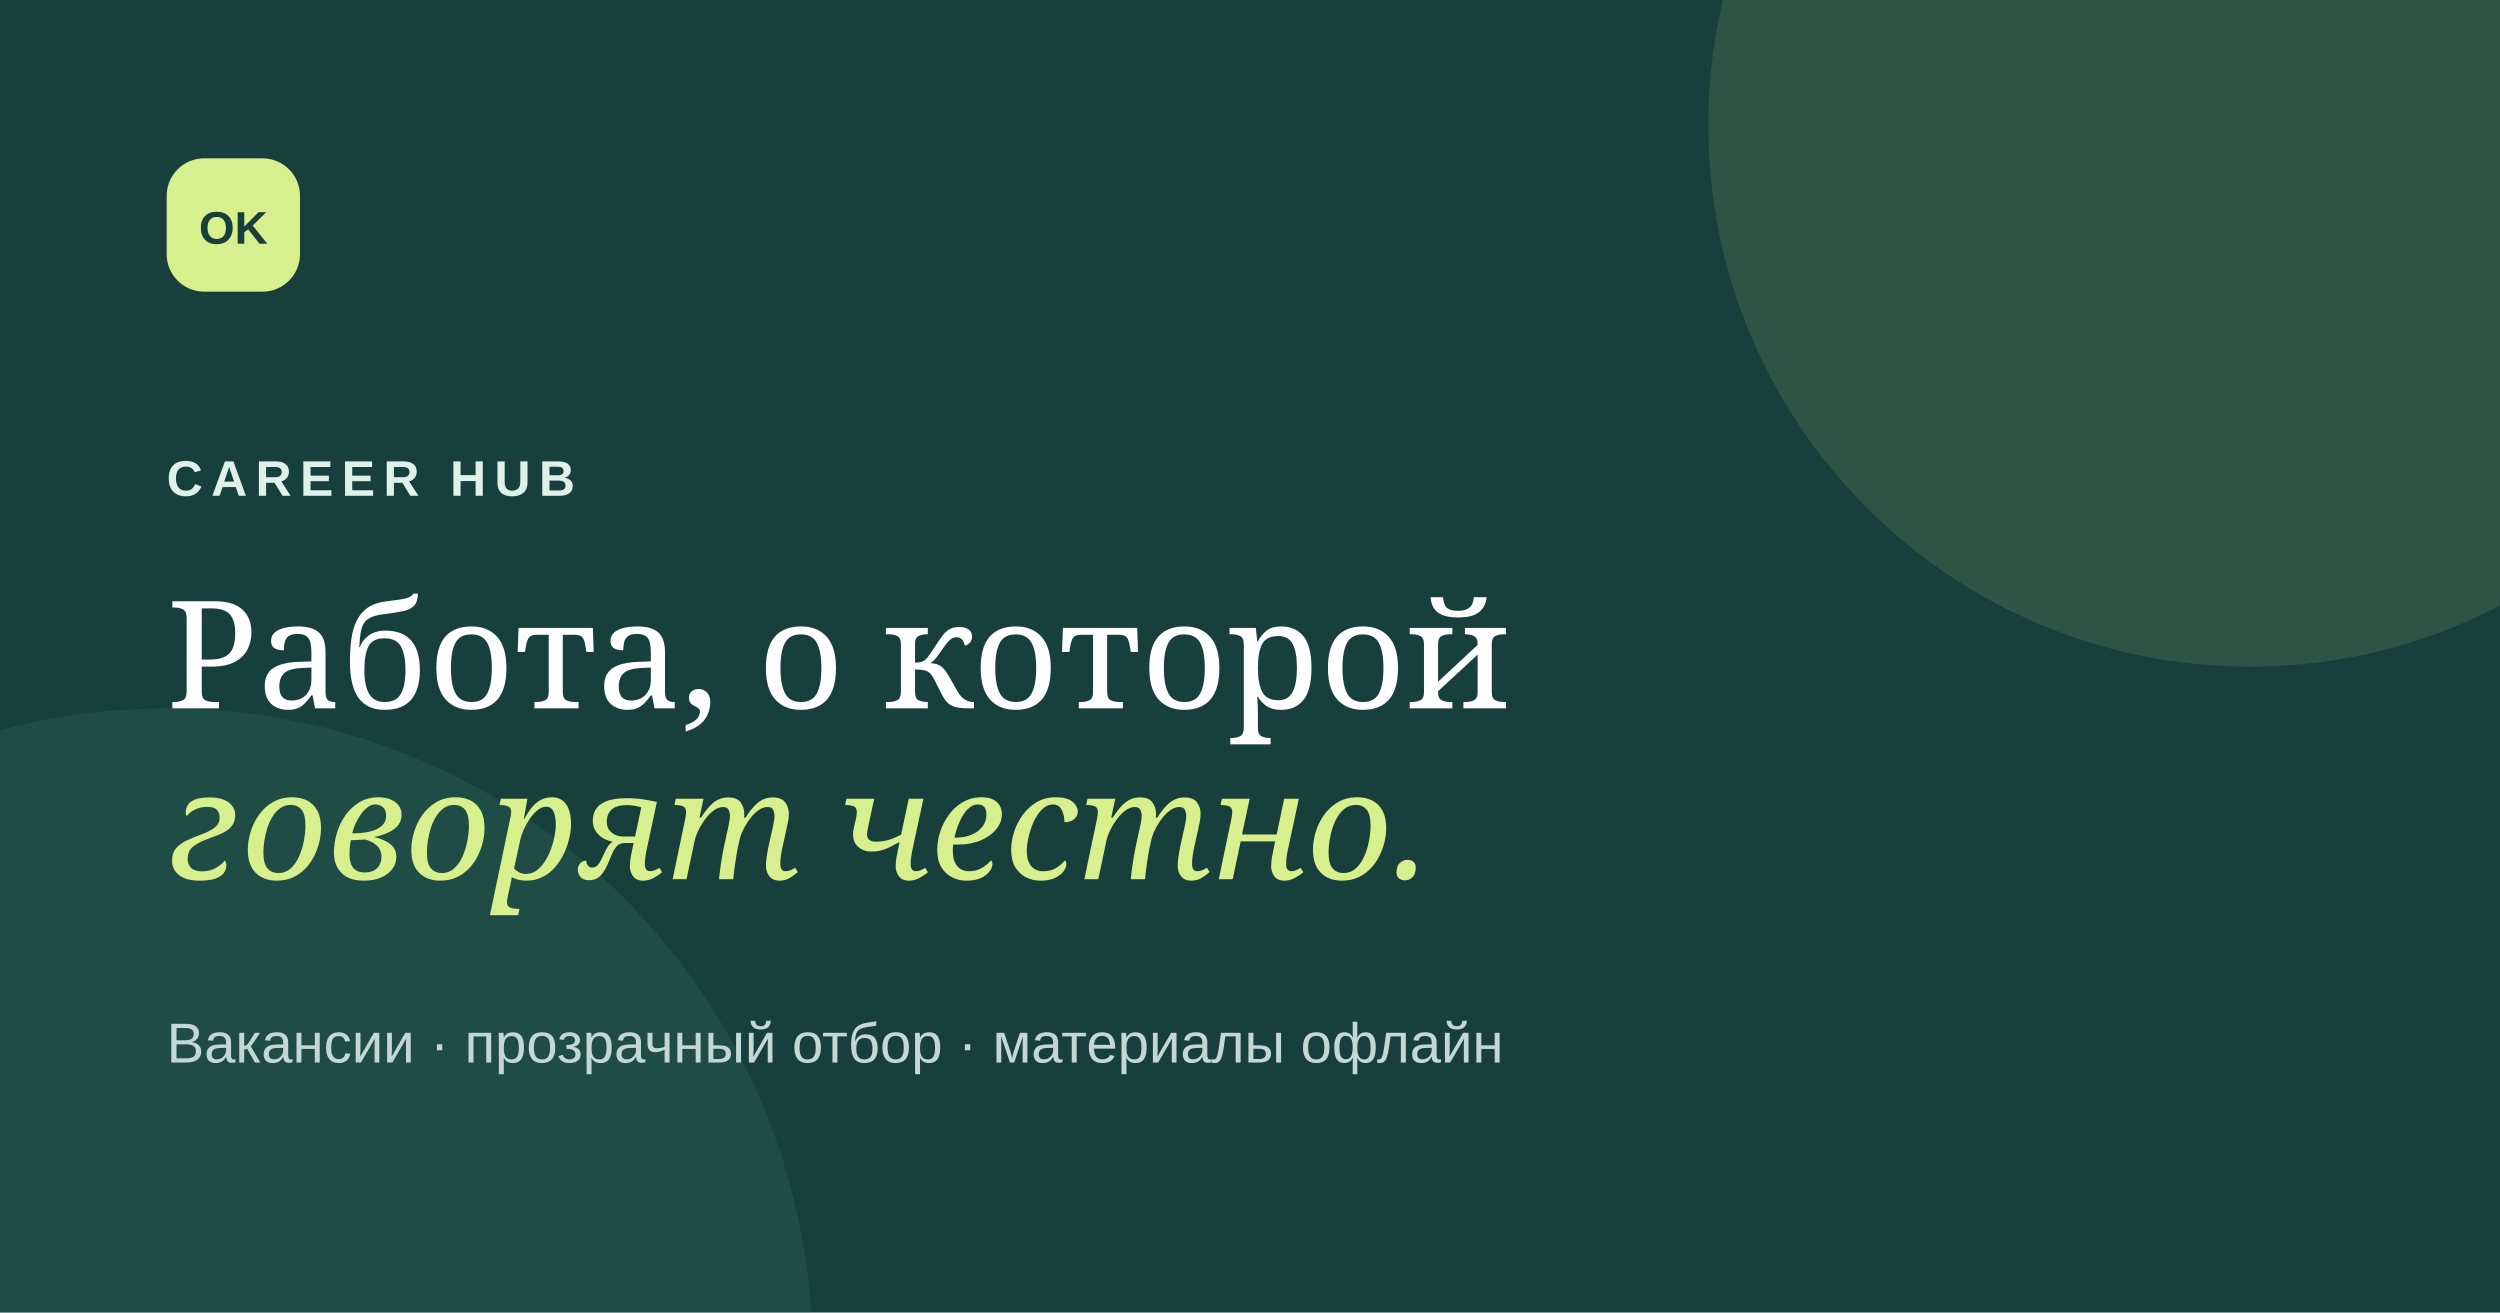
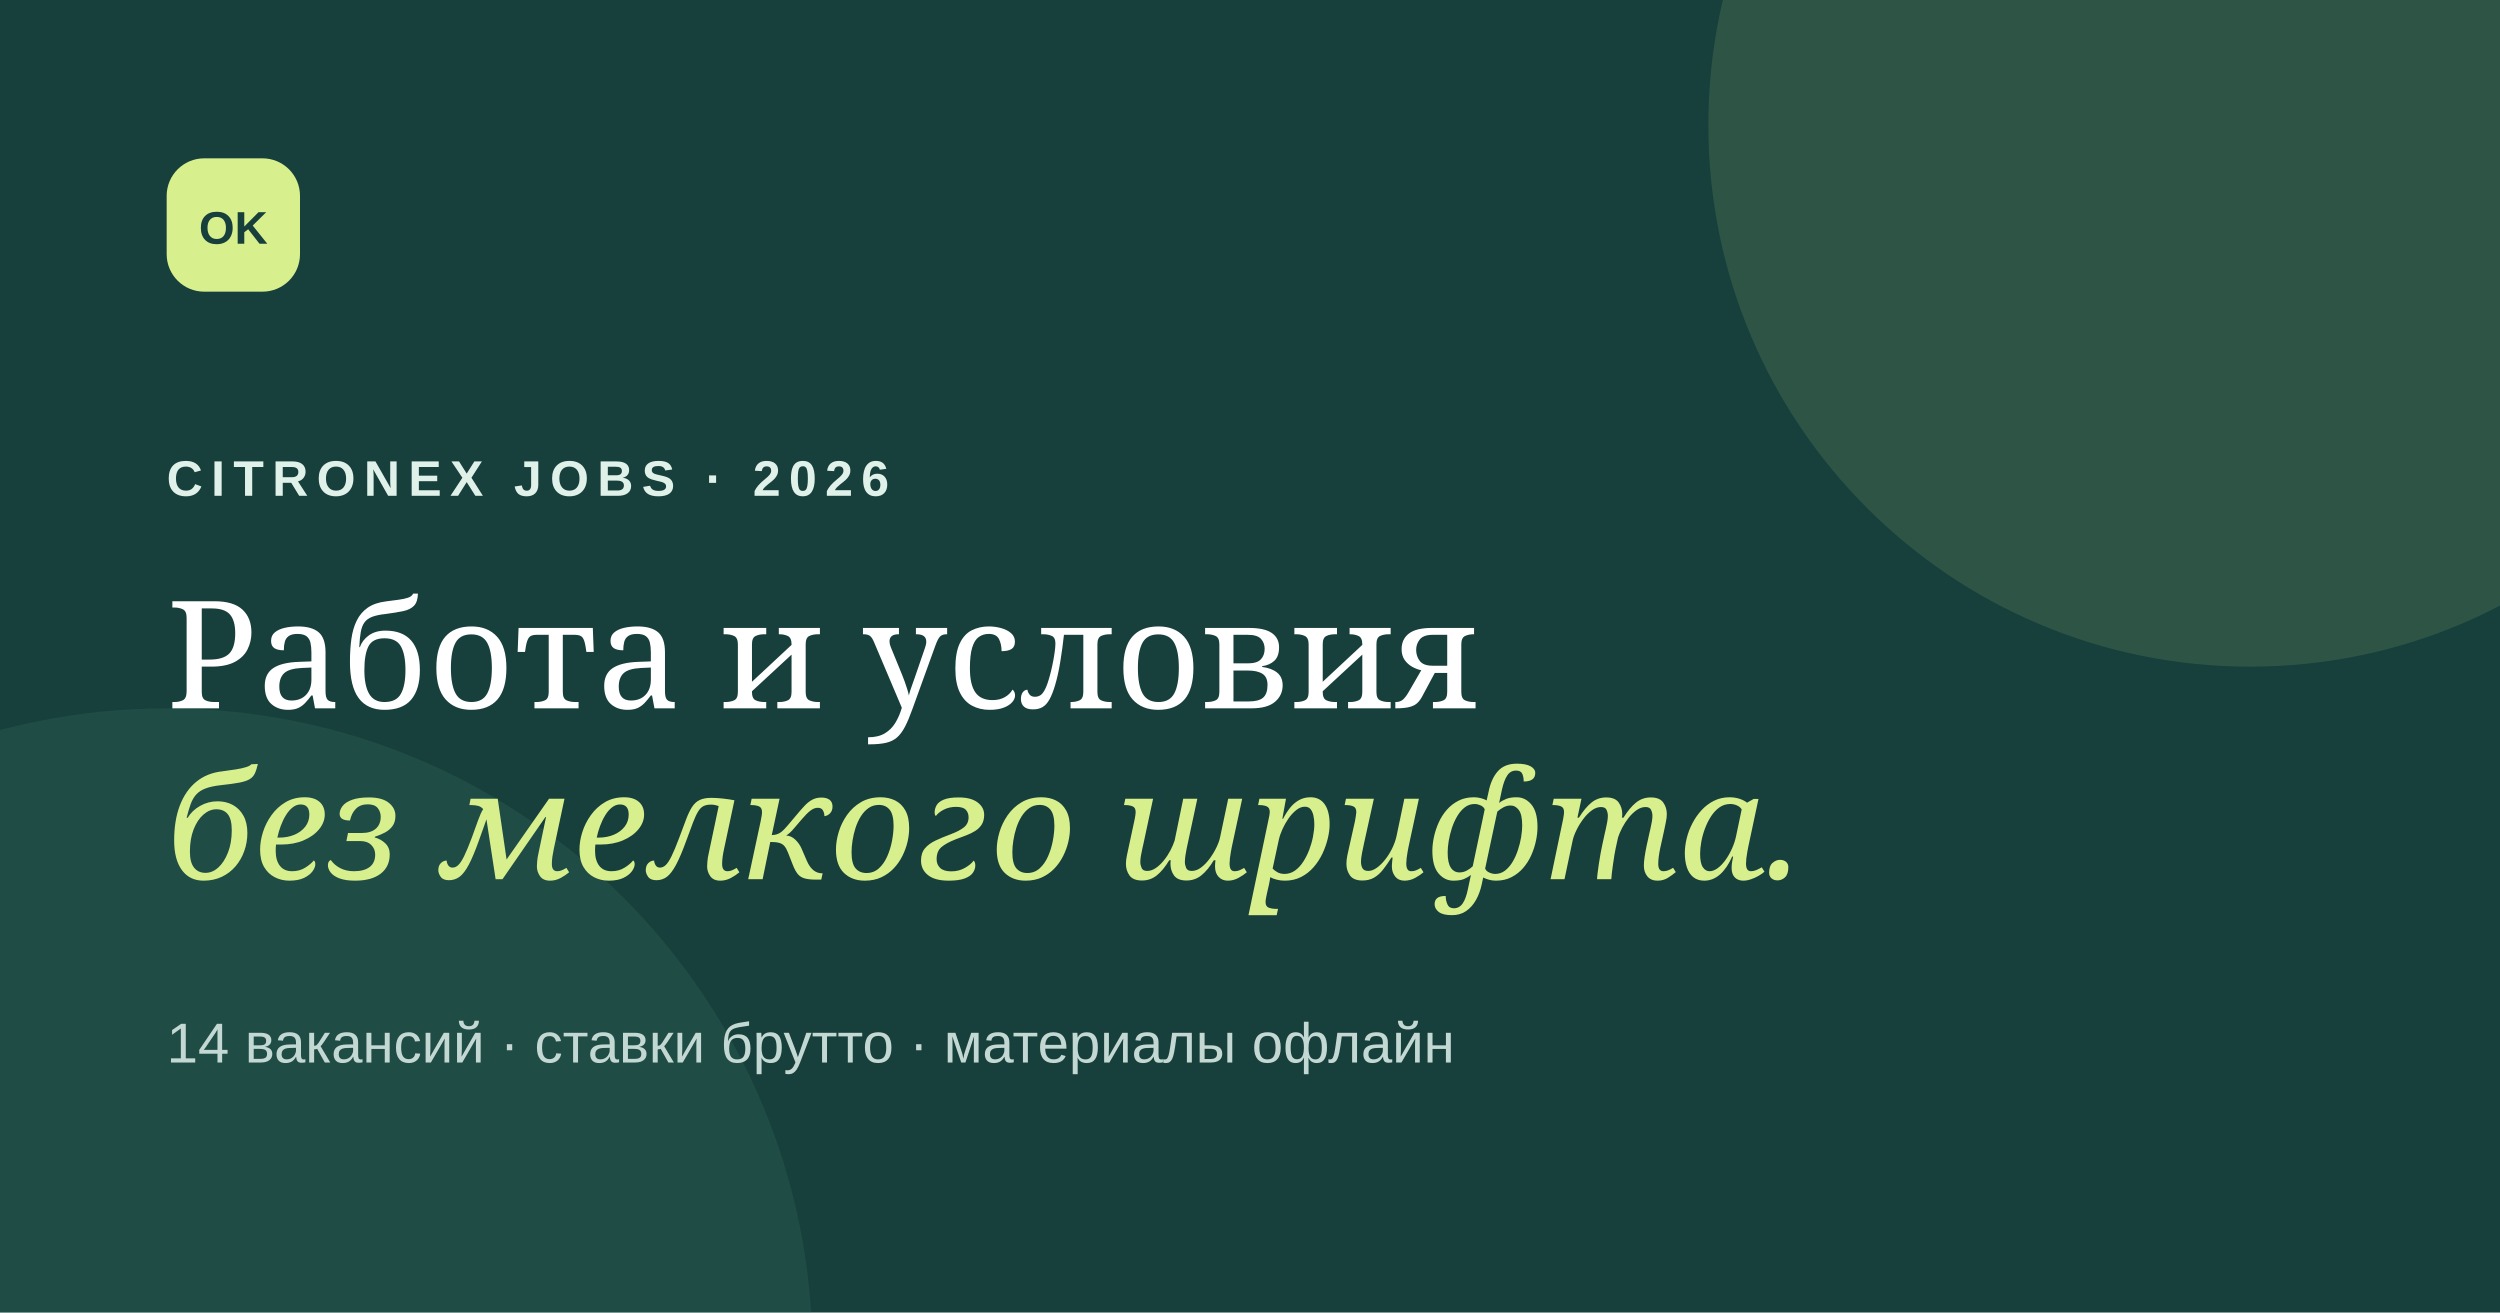
<svg xmlns="http://www.w3.org/2000/svg" width="1200" height="630" viewBox="0 0 1200 630" role="img" aria-labelledby="title desc">
  <rect width="1200" height="630" fill="#173f3b" />
  <circle cx="1080" cy="60" r="260" fill="#d8ef8e" opacity=".12" />
  <circle cx="80" cy="650" r="310" fill="#4d9481" opacity=".15" />
  <rect x="80" y="76" width="64" height="64" rx="18" fill="#d8ef8e" />
  <text x="112" y="117" text-anchor="middle" fill="#173f3b" font-family="Arial, sans-serif" font-size="22" font-weight="700">OK</text>
-   <text x="80" y="238" fill="#dff1e9" font-family="Arial, sans-serif" font-size="24" font-weight="700" letter-spacing="4">CAREER HUB</text>
-   <text x="80" y="340" fill="#ffffff" font-family="Georgia, serif" font-size="72">Работа, о которой</text>
-   <text x="80" y="422" fill="#d8ef8e" font-family="Georgia, serif" font-size="72" font-style="italic">говорят честно.</text>
-   <text x="80" y="510" fill="#c3d8d2" font-family="Arial, sans-serif" font-size="27">Вакансии · прозрачный отбор · материалы офлайн</text>
+   <text x="80" y="238" fill="#dff1e9" font-family="Arial, sans-serif" font-size="24" font-weight="700" letter-spacing="4">CITRONEX JOBS · 2026</text>
+   <text x="80" y="340" fill="#ffffff" font-family="Georgia, serif" font-size="72">Работа и условия</text>
+   <text x="80" y="422" fill="#d8ef8e" font-family="Georgia, serif" font-size="72" font-style="italic">без мелкого шрифта.</text>
+   <text x="80" y="510" fill="#c3d8d2" font-family="Arial, sans-serif" font-size="27">14 вакансий · ставки брутто · материалы офлайн</text>
</svg>
